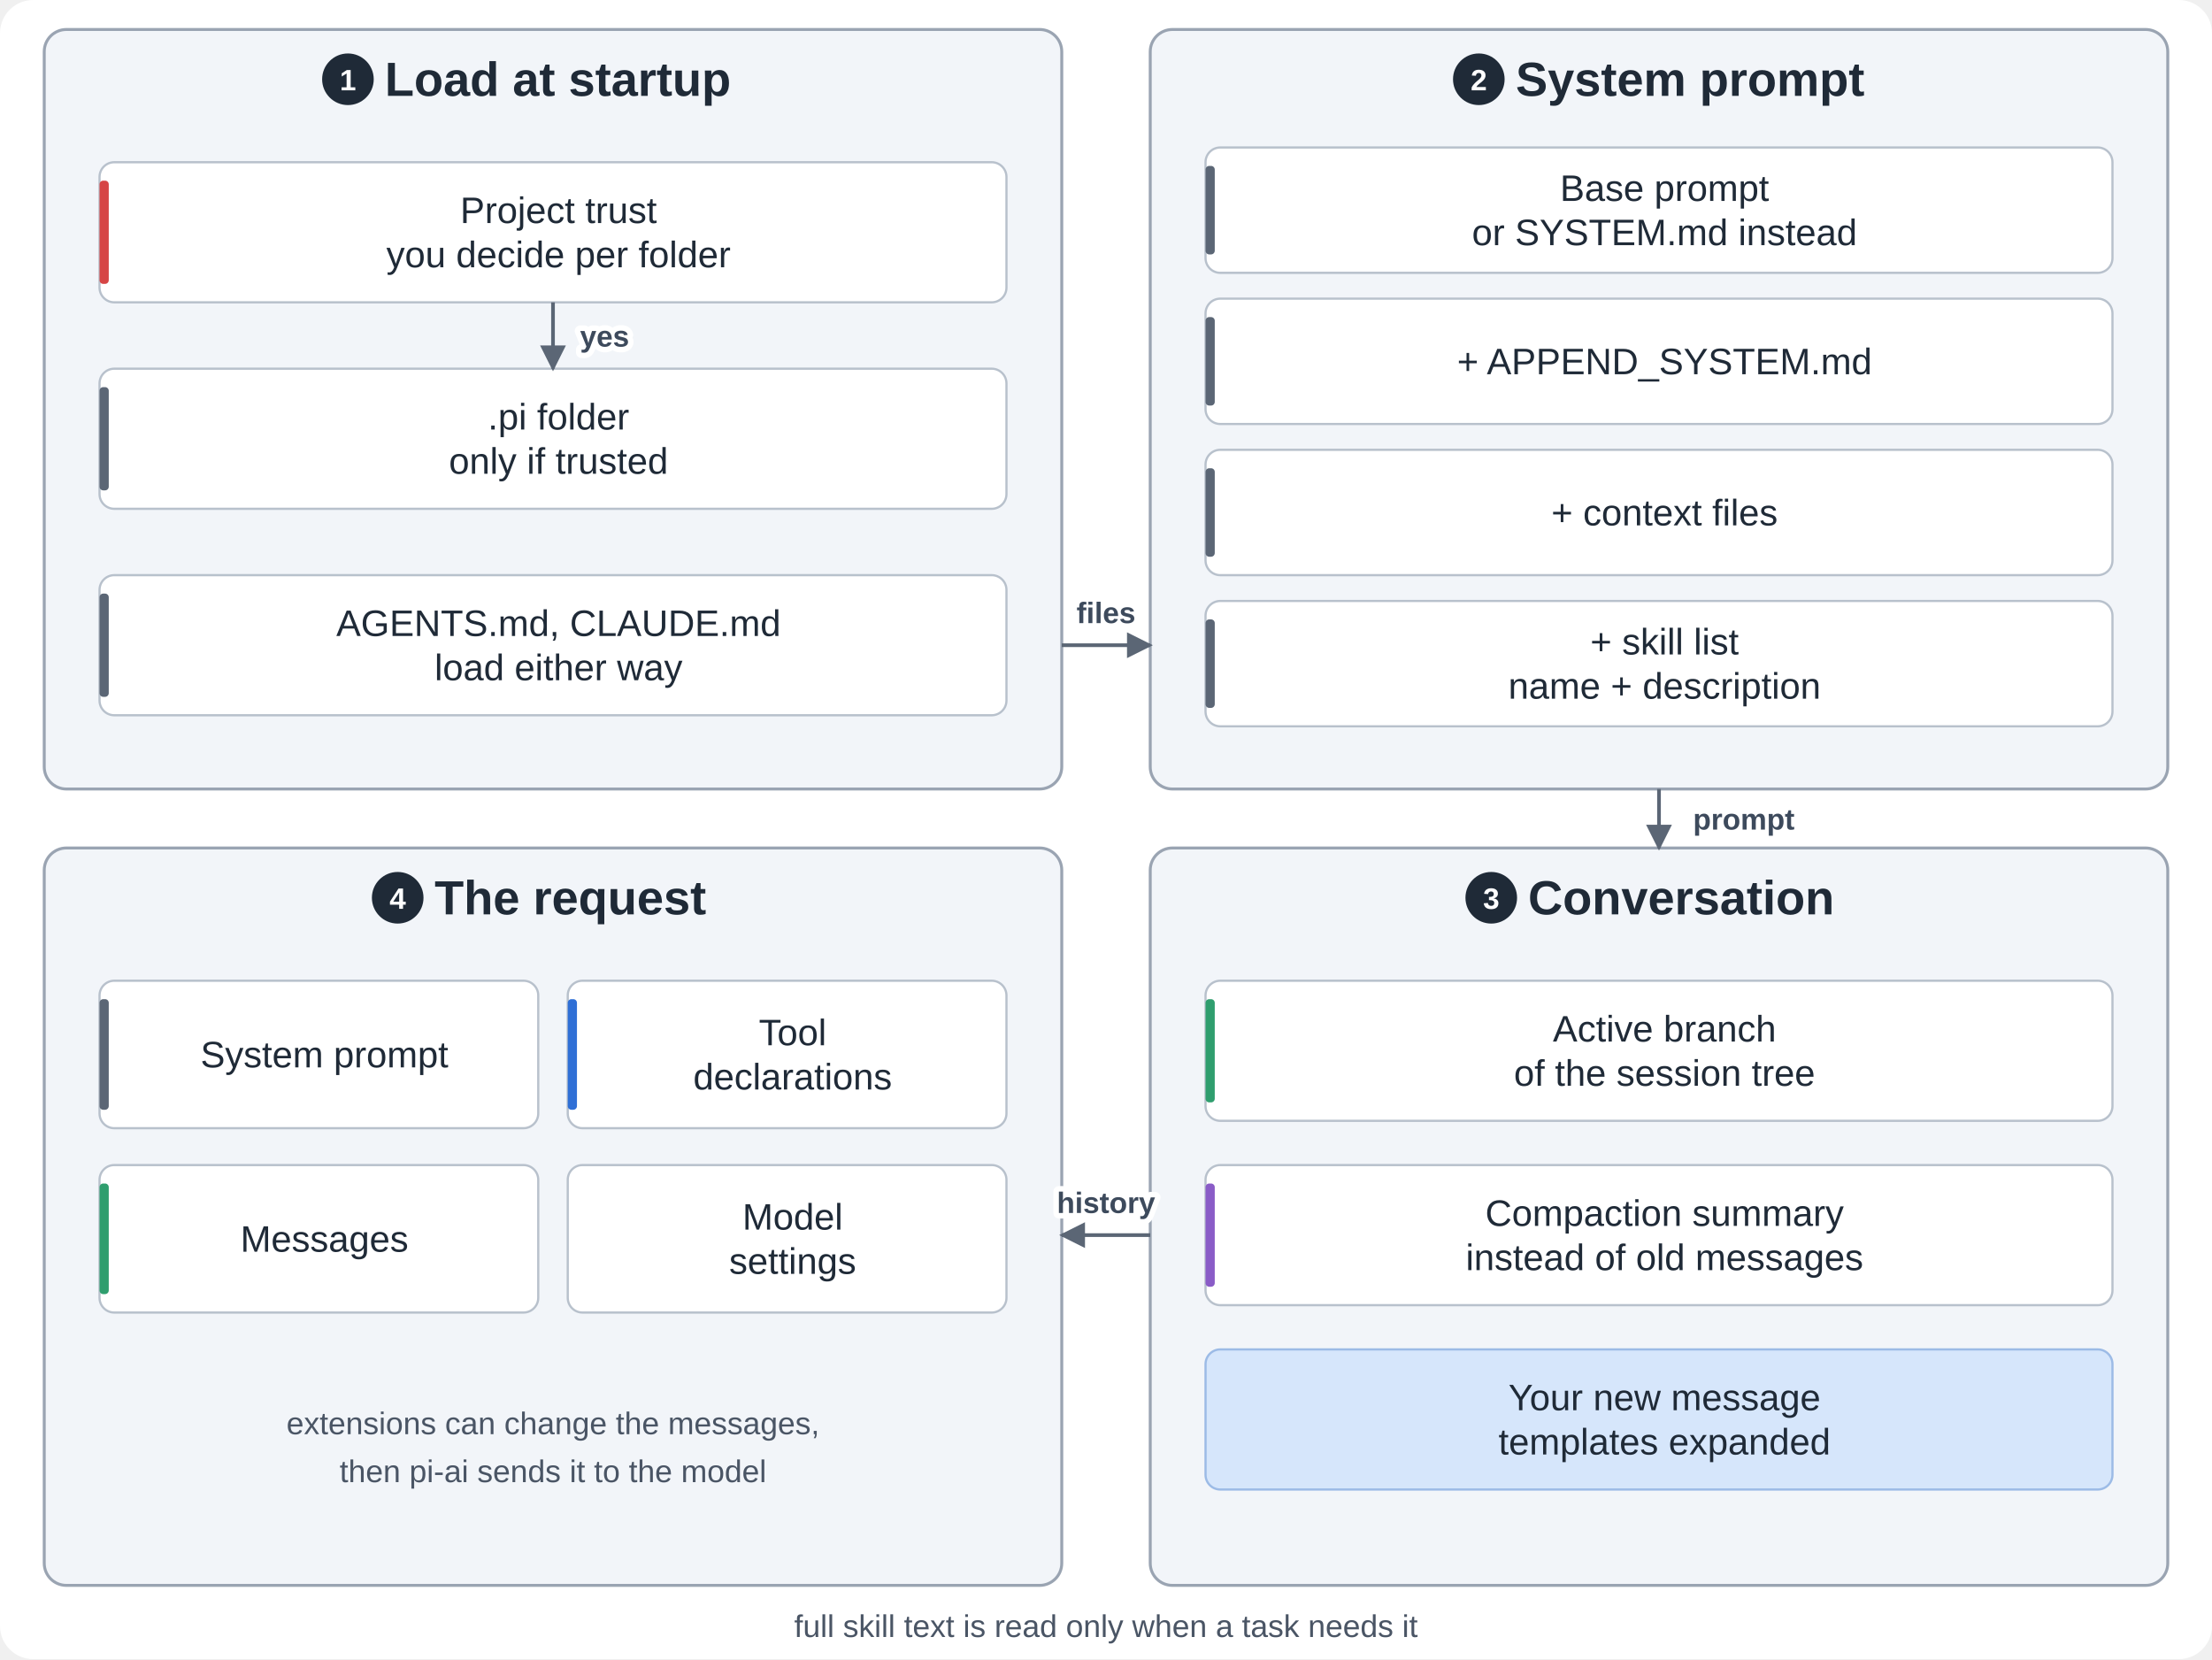
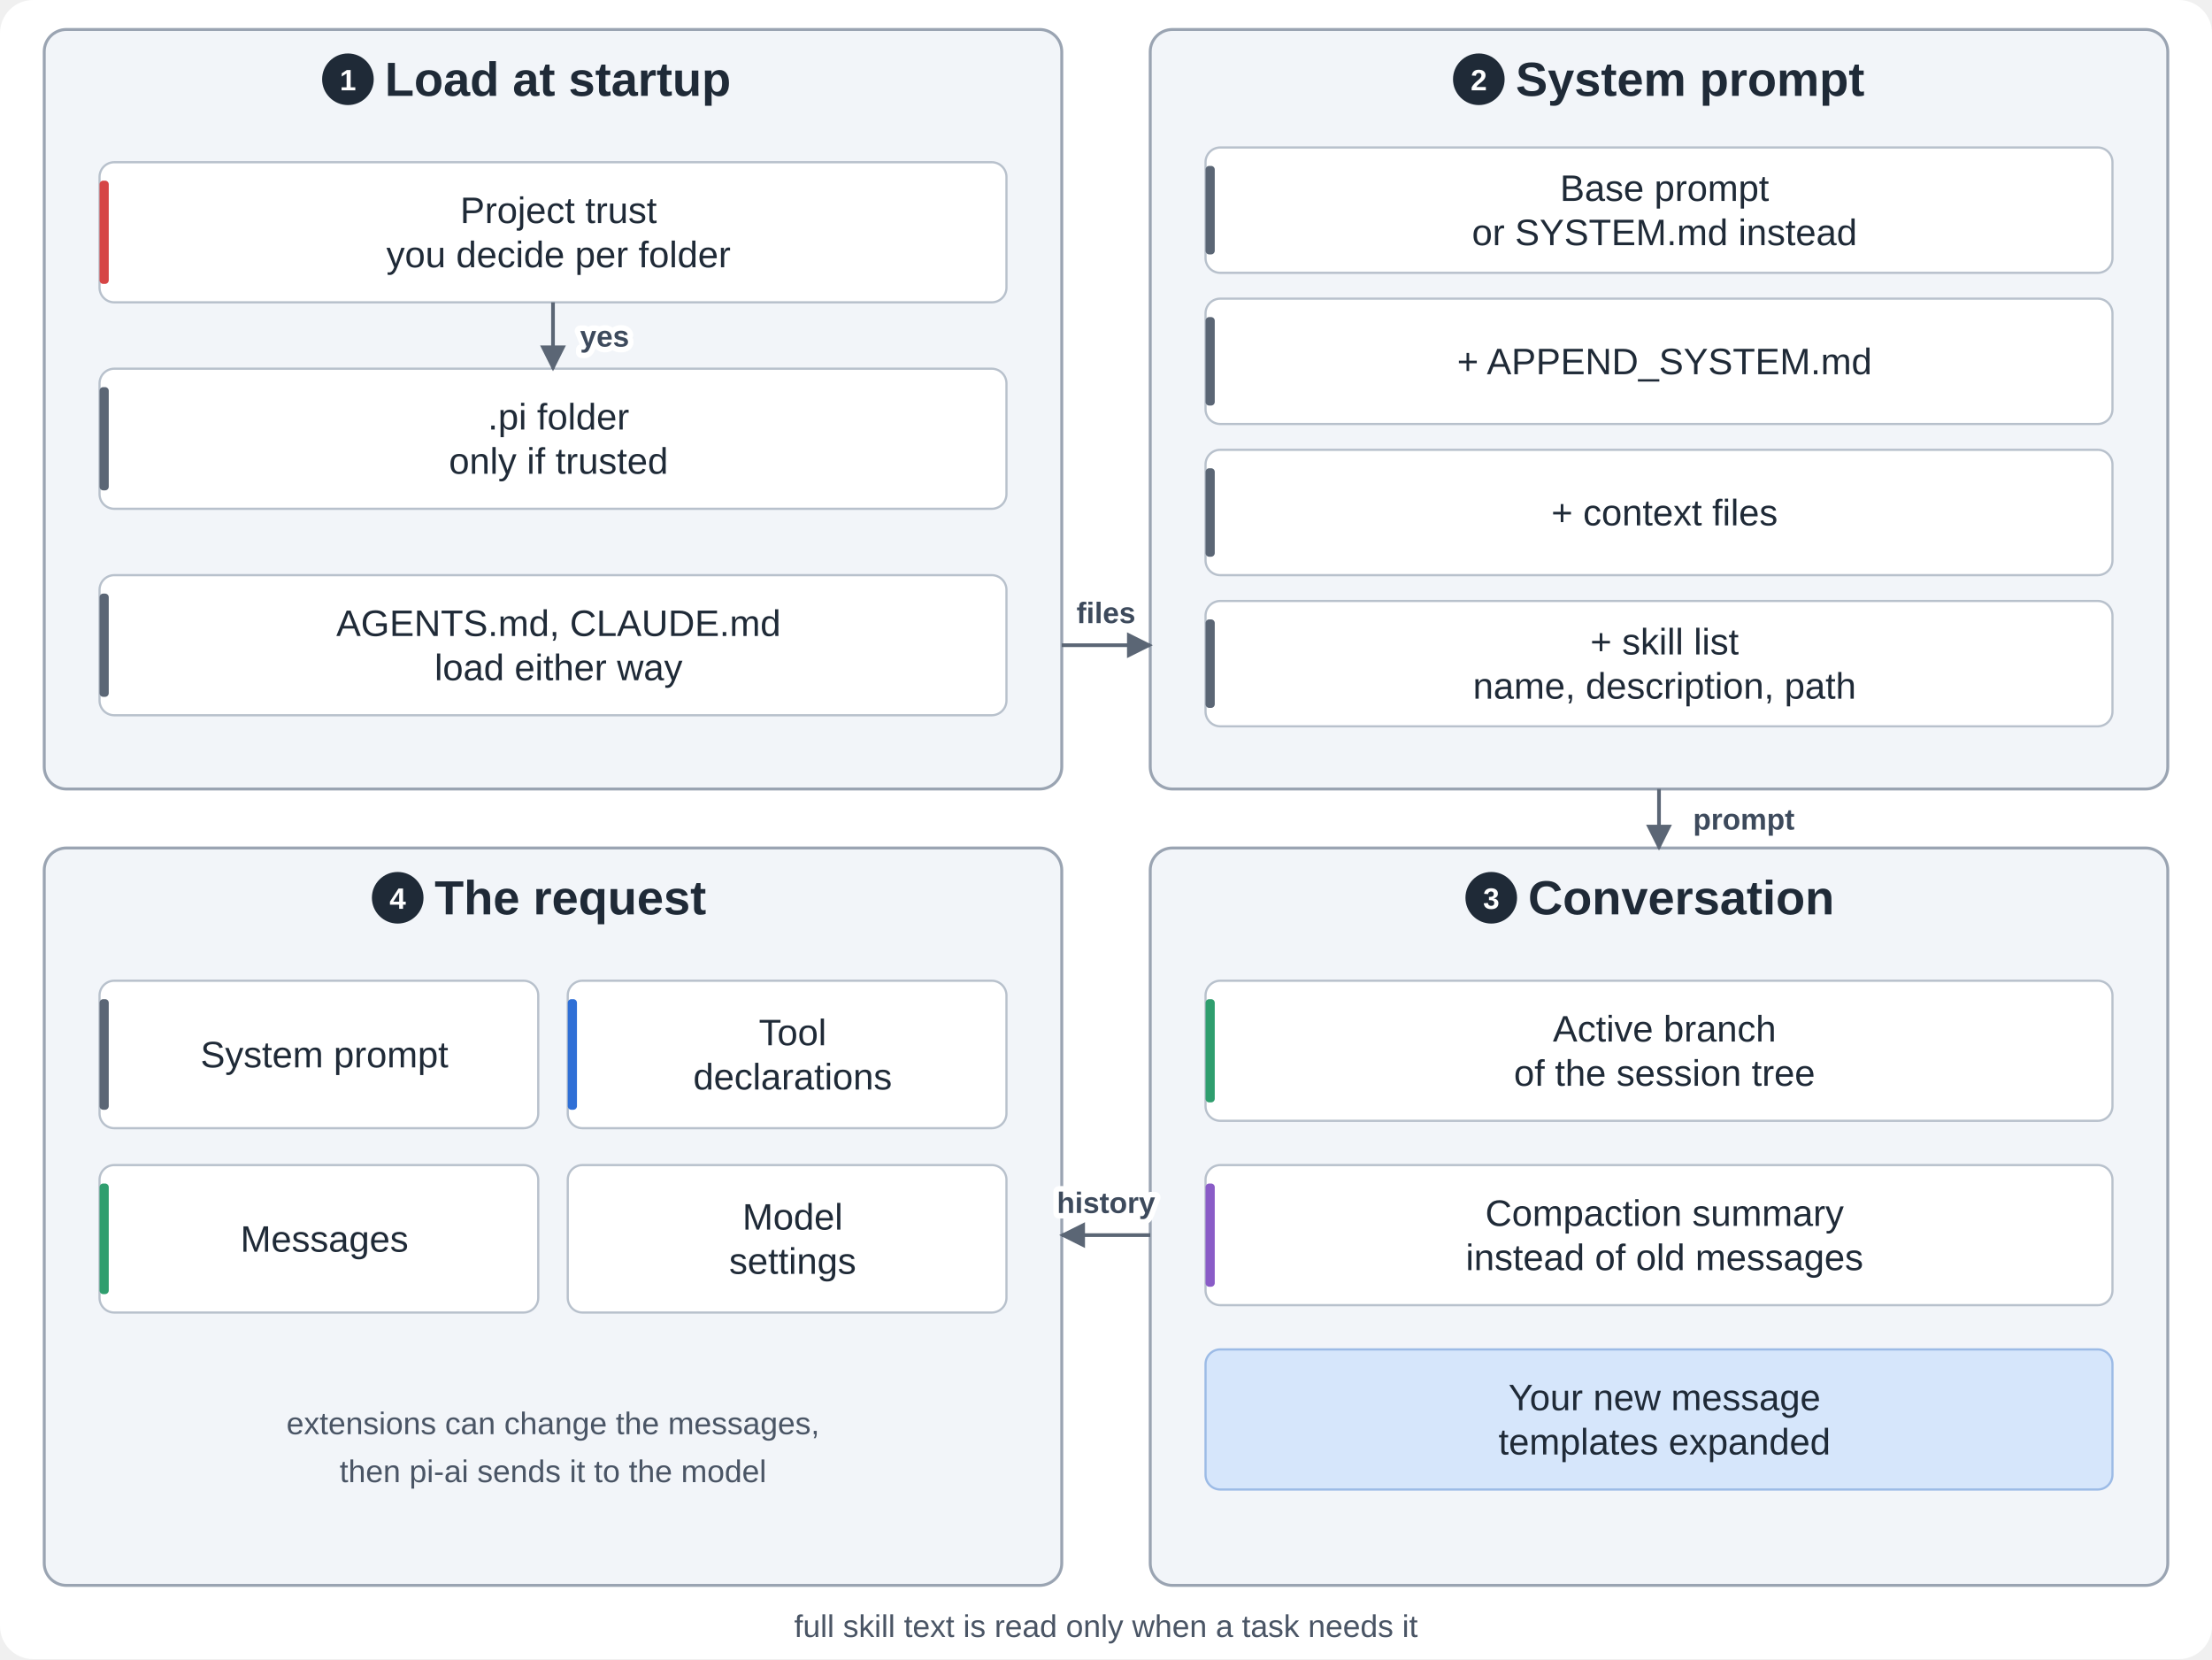
<svg xmlns="http://www.w3.org/2000/svg" viewBox="0 0 1200 900" width="1200" height="900" role="img" aria-labelledby="t d">
  <defs>
    <marker id="arr" viewBox="0 0 10 10" refX="9" refY="5" markerWidth="7" markerHeight="7" orient="auto">
      <path d="M0 0L10 5L0 10z" fill="#5b6675" />
    </marker>
    <marker id="ca" viewBox="0 0 10 10" refX="5" refY="5" markerWidth="6" markerHeight="6" orient="auto">
      <path d="M0 0L10 5L0 10z" fill="#5b6675" />
    </marker>
  </defs>
  <style>
text{font-family:-apple-system,"Helvetica Neue",Arial,"PingFang SC",sans-serif;fill:#1f2a37}
.gt{font-size:26px;font-weight:700}
.st{font-size:20px;font-weight:700}
.ag{font-size:20px}
.q{font-size:18px;fill:#3d4a5c}
.lb{font-size:17px;fill:#4a5565}
.al{font-size:16px;font-weight:600;fill:#3d4a5c;paint-order:stroke;stroke:#ffffff;stroke-width:6px;stroke-linejoin:round}
.grp{fill:#f2f5f9;stroke:#9aa4b2;stroke-width:1.6}
.sub{fill:#e8edf3;stroke:#b8c1cc;stroke-width:1.2}
.agent{fill:#ffffff;stroke:#b8c1cc;stroke-width:1.2}
.human{fill:#d6e6fb;stroke:#9cbbe6;stroke-width:1.2}
.front{fill:#dcf0e0;stroke:#9ccfa8;stroke-width:1.2}
.flow{stroke:#5b6675;stroke-width:2;fill:none;marker-end:url(#arr)}
.back{stroke-dasharray:7 5}
.cyc{stroke:#5b6675;stroke-width:2;fill:none;marker-end:url(#ca)}
.num{fill:#1f2a37}
.numt{font-size:16px;font-weight:700;fill:#ffffff}
</style>
  <rect width="1200" height="900" rx="18" fill="#ffffff" />
  <rect x="24" y="16" width="552" height="412" rx="12" class="grp" />
  <circle cx="188.75" cy="43" r="14" class="num" />
  <text x="188.75" y="49" class="numt" text-anchor="middle">1</text>
  <text x="208.75" y="52" class="gt" text-anchor="start">Load at startup</text>
  <rect x="54" y="88" width="492" height="76" rx="8" class="agent" />
  <rect x="54" y="98" width="5" height="56" rx="2" fill="#d64545" />
  <text x="303.0" y="121.0" class="ag" text-anchor="middle">Project trust</text>
  <text x="303.0" y="145.0" class="ag" text-anchor="middle">you decide per folder</text>
  <rect x="54" y="200" width="492" height="76" rx="8" class="agent" />
  <rect x="54" y="210" width="5" height="56" rx="2" fill="#5b6675" />
  <text x="303.0" y="233.0" class="ag" text-anchor="middle">.pi folder</text>
  <text x="303.0" y="257.0" class="ag" text-anchor="middle">only if trusted</text>
  <rect x="54" y="312" width="492" height="76" rx="8" class="agent" />
  <rect x="54" y="322" width="5" height="56" rx="2" fill="#5b6675" />
  <text x="303.0" y="345.0" class="ag" text-anchor="middle">AGENTS.md, CLAUDE.md</text>
  <text x="303.0" y="369.0" class="ag" text-anchor="middle">load either way</text>
  <path d="M300.0 164V200" class="flow" />
  <text x="328.0" y="188" class="al" text-anchor="middle">yes</text>
  <rect x="624" y="16" width="552" height="412" rx="12" class="grp" />
  <circle cx="802.25" cy="43" r="14" class="num" />
  <text x="802.25" y="49" class="numt" text-anchor="middle">2</text>
  <text x="822.25" y="52" class="gt" text-anchor="start">System prompt</text>
  <rect x="654" y="80" width="492" height="68" rx="8" class="agent" />
  <rect x="654" y="90" width="5" height="48" rx="2" fill="#5b6675" />
  <text x="903.0" y="109.0" class="ag" text-anchor="middle">Base prompt</text>
  <text x="903.0" y="133.0" class="ag" text-anchor="middle">or SYSTEM.md instead</text>
  <rect x="654" y="162" width="492" height="68" rx="8" class="agent" />
  <rect x="654" y="172" width="5" height="48" rx="2" fill="#5b6675" />
  <text x="903.0" y="203.0" class="ag" text-anchor="middle">+ APPEND_SYSTEM.md</text>
  <rect x="654" y="244" width="492" height="68" rx="8" class="agent" />
  <rect x="654" y="254" width="5" height="48" rx="2" fill="#5b6675" />
  <text x="903.0" y="285.0" class="ag" text-anchor="middle">+ context files</text>
  <rect x="654" y="326" width="492" height="68" rx="8" class="agent" />
  <rect x="654" y="336" width="5" height="48" rx="2" fill="#5b6675" />
  <text x="903.0" y="355.0" class="ag" text-anchor="middle">+ skill list</text>
-   <text x="903.0" y="379.0" class="ag" text-anchor="middle">name + description</text>
+   <text x="903.0" y="379.0" class="ag" text-anchor="middle">name, description, path</text>
  <rect x="624" y="460" width="552" height="400" rx="12" class="grp" />
  <circle cx="809.0" cy="487" r="14" class="num" />
  <text x="809.0" y="493" class="numt" text-anchor="middle">3</text>
  <text x="829.0" y="496" class="gt" text-anchor="start">Conversation</text>
  <rect x="654" y="532" width="492" height="76" rx="8" class="agent" />
  <rect x="654" y="542" width="5" height="56" rx="2" fill="#2f9e6e" />
  <text x="903.0" y="565.0" class="ag" text-anchor="middle">Active branch</text>
  <text x="903.0" y="589.0" class="ag" text-anchor="middle">of the session tree</text>
  <rect x="654" y="632" width="492" height="76" rx="8" class="agent" />
  <rect x="654" y="642" width="5" height="56" rx="2" fill="#8a5cc7" />
  <text x="903.0" y="665.0" class="ag" text-anchor="middle">Compaction summary</text>
  <text x="903.0" y="689.0" class="ag" text-anchor="middle">instead of old messages</text>
  <rect x="654" y="732" width="492" height="76" rx="8" class="human" />
  <text x="903.0" y="765.0" class="ag" text-anchor="middle">Your new message</text>
  <text x="903.0" y="789.0" class="ag" text-anchor="middle">templates expanded</text>
  <rect x="24" y="460" width="552" height="400" rx="12" class="grp" />
  <circle cx="215.75" cy="487" r="14" class="num" />
  <text x="215.75" y="493" class="numt" text-anchor="middle">4</text>
  <text x="235.75" y="496" class="gt" text-anchor="start">The request</text>
  <rect x="54" y="532" width="238" height="80" rx="8" class="agent" />
  <rect x="54" y="542" width="5" height="60" rx="2" fill="#5b6675" />
  <text x="176.0" y="579.0" class="ag" text-anchor="middle">System prompt</text>
  <rect x="308" y="532" width="238" height="80" rx="8" class="agent" />
  <rect x="308" y="542" width="5" height="60" rx="2" fill="#2f6fd6" />
  <text x="430.0" y="567.0" class="ag" text-anchor="middle">Tool</text>
  <text x="430.0" y="591.0" class="ag" text-anchor="middle">declarations</text>
  <rect x="54" y="632" width="238" height="80" rx="8" class="agent" />
  <rect x="54" y="642" width="5" height="60" rx="2" fill="#2f9e6e" />
  <text x="176.0" y="679.0" class="ag" text-anchor="middle">Messages</text>
  <rect x="308" y="632" width="238" height="80" rx="8" class="agent" />
  <text x="430.0" y="667.0" class="ag" text-anchor="middle">Model</text>
  <text x="430.0" y="691.0" class="ag" text-anchor="middle">settings</text>
  <text x="300.0" y="778" class="lb" text-anchor="middle">extensions can change the messages,</text>
  <text x="300.0" y="804" class="lb" text-anchor="middle">then pi-ai sends it to the model</text>
  <path d="M576 350H624" class="flow" />
  <text x="600" y="338" class="al" text-anchor="middle">files</text>
  <path d="M900.0 428V460" class="flow" />
  <text x="946.0" y="450" class="al" text-anchor="middle">prompt</text>
  <path d="M624 670H576" class="flow" />
  <text x="600" y="658" class="al" text-anchor="middle">history</text>
  <text x="600" y="888" class="lb" text-anchor="middle">full skill text is read only when a task needs it</text>
</svg>
